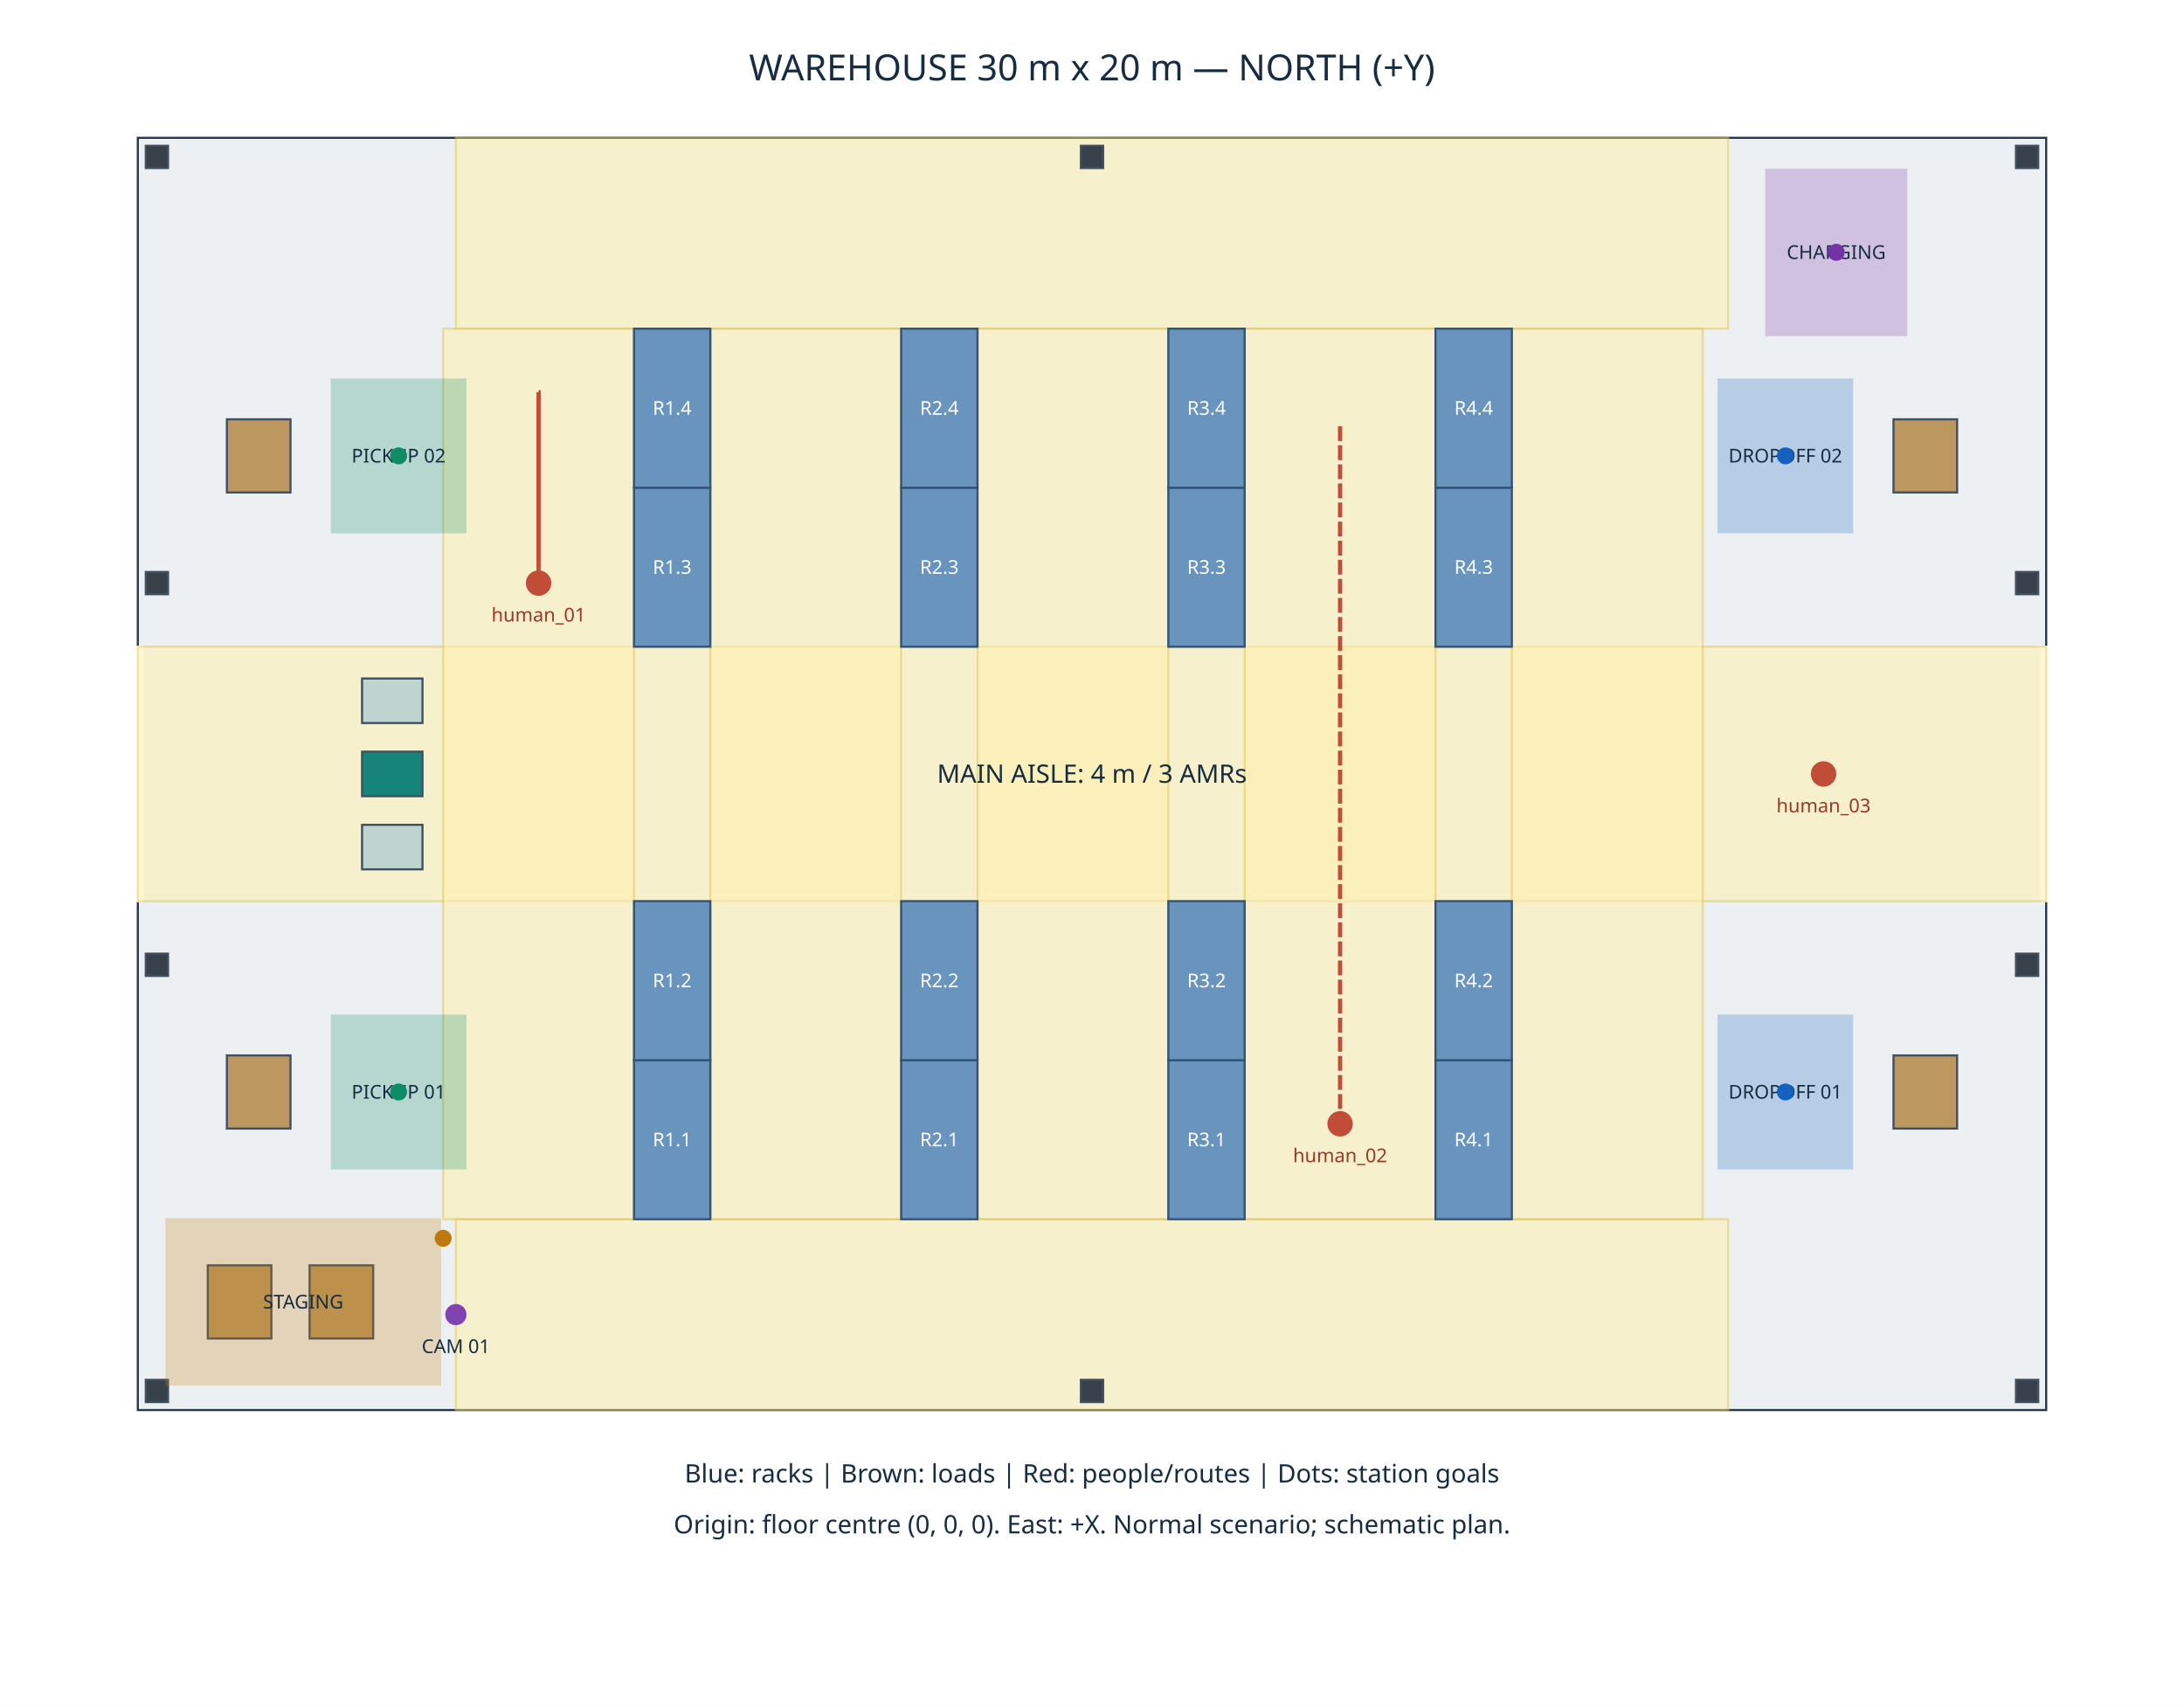
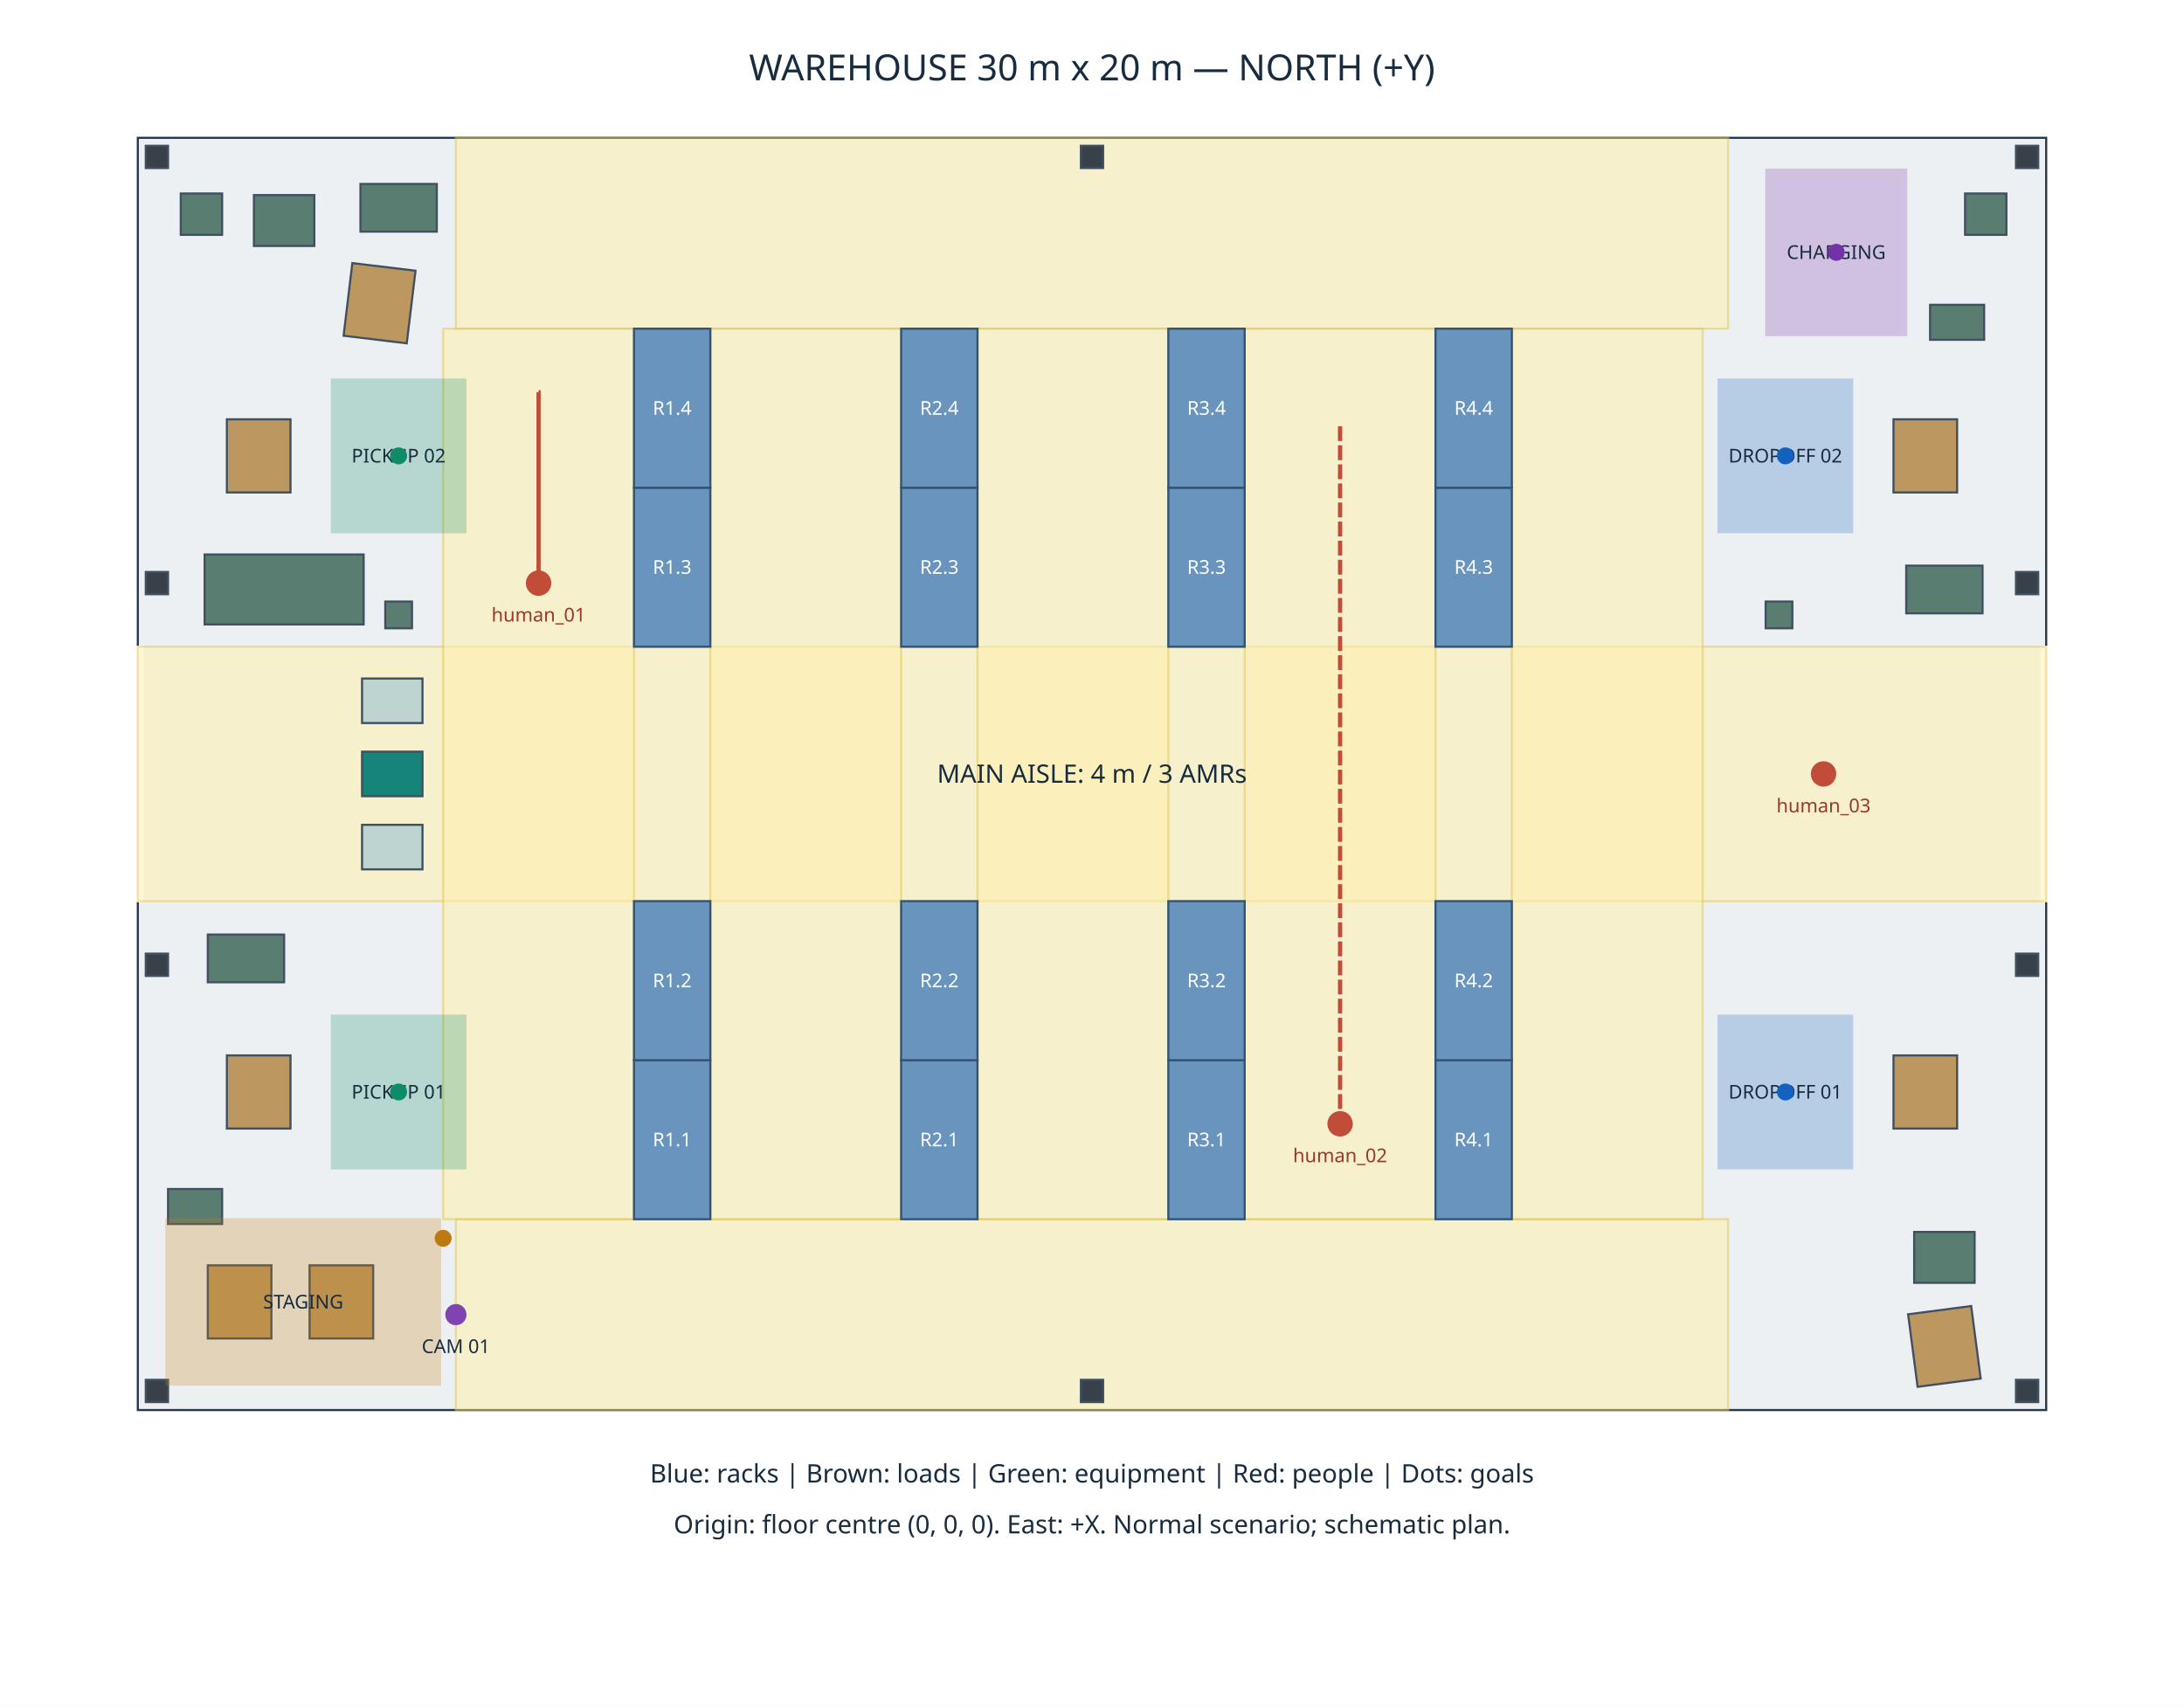
<svg xmlns="http://www.w3.org/2000/svg" viewBox="0 0 1030.0 805.0">
  <rect width="100%" height="100%" fill="white" />
  <rect x="65.0" y="65.0" width="900.0" height="600.0" fill="#edf0f2" stroke="#26394b" opacity="1" transform="rotate(0.0 515.0 365.0)" />
  <rect x="62.75" y="305.0" width="4.5" height="120.0" fill="white" stroke="white" opacity="1" transform="rotate(0.0 65.0 365.0)" />
  <rect x="962.75" y="305.0" width="4.5" height="120.0" fill="white" stroke="white" opacity="1" transform="rotate(0.0 965.0 365.0)" />
  <rect x="65.0" y="305.0" width="900" height="120" fill="#fff0ad" stroke="#e1c957" opacity="0.55" transform="rotate(0.0 515.0 365.0)" />
  <rect x="215.0" y="65.0" width="600" height="90" fill="#fff0ad" stroke="#e1c957" opacity="0.55" transform="rotate(0.0 515.0 110.0)" />
  <rect x="215.0" y="575.0" width="600" height="90" fill="#fff0ad" stroke="#e1c957" opacity="0.55" transform="rotate(0.0 515.0 620.0)" />
  <rect x="335.0" y="155.0" width="90" height="420" fill="#fff0ad" stroke="#e1c957" opacity="0.55" transform="rotate(0.0 380.0 365.0)" />
  <rect x="461.0" y="155.0" width="90" height="420" fill="#fff0ad" stroke="#e1c957" opacity="0.55" transform="rotate(0.0 506.0 365.0)" />
  <rect x="587.0" y="155.0" width="90" height="420" fill="#fff0ad" stroke="#e1c957" opacity="0.55" transform="rotate(0.0 632.0 365.0)" />
  <rect x="209" y="155.0" width="90" height="420" fill="#fff0ad" stroke="#e1c957" opacity="0.55" transform="rotate(0.0 254 365.0)" />
  <rect x="713.0" y="155.0" width="90" height="420" fill="#fff0ad" stroke="#e1c957" opacity="0.55" transform="rotate(0.0 758.0 365.0)" />
  <rect x="299.0" y="500.0" width="36.0" height="75.0" fill="#6894bd" stroke="#325477" opacity="1" transform="rotate(0.0 317.0 537.5)" />
  <text x="317.0" y="537.5" font-family="sans-serif" font-size="9" fill="white" text-anchor="middle" dominant-baseline="middle">R1.1</text>
  <rect x="299.0" y="425.0" width="36.0" height="75.0" fill="#6894bd" stroke="#325477" opacity="1" transform="rotate(0.0 317.0 462.5)" />
  <text x="317.0" y="462.5" font-family="sans-serif" font-size="9" fill="white" text-anchor="middle" dominant-baseline="middle">R1.2</text>
  <rect x="299.0" y="230.0" width="36.0" height="75.0" fill="#6894bd" stroke="#325477" opacity="1" transform="rotate(0.0 317.0 267.5)" />
  <text x="317.0" y="267.5" font-family="sans-serif" font-size="9" fill="white" text-anchor="middle" dominant-baseline="middle">R1.3</text>
  <rect x="299.0" y="155.0" width="36.0" height="75.0" fill="#6894bd" stroke="#325477" opacity="1" transform="rotate(0.0 317.0 192.5)" />
  <text x="317.0" y="192.5" font-family="sans-serif" font-size="9" fill="white" text-anchor="middle" dominant-baseline="middle">R1.4</text>
  <rect x="425.0" y="500.0" width="36.0" height="75.0" fill="#6894bd" stroke="#325477" opacity="1" transform="rotate(0.0 443.0 537.5)" />
  <text x="443.0" y="537.5" font-family="sans-serif" font-size="9" fill="white" text-anchor="middle" dominant-baseline="middle">R2.1</text>
  <rect x="425.0" y="425.0" width="36.0" height="75.0" fill="#6894bd" stroke="#325477" opacity="1" transform="rotate(0.0 443.0 462.5)" />
  <text x="443.0" y="462.5" font-family="sans-serif" font-size="9" fill="white" text-anchor="middle" dominant-baseline="middle">R2.2</text>
  <rect x="425.0" y="230.0" width="36.0" height="75.0" fill="#6894bd" stroke="#325477" opacity="1" transform="rotate(0.0 443.0 267.5)" />
  <text x="443.0" y="267.5" font-family="sans-serif" font-size="9" fill="white" text-anchor="middle" dominant-baseline="middle">R2.3</text>
  <rect x="425.0" y="155.0" width="36.0" height="75.0" fill="#6894bd" stroke="#325477" opacity="1" transform="rotate(0.0 443.0 192.5)" />
  <text x="443.0" y="192.5" font-family="sans-serif" font-size="9" fill="white" text-anchor="middle" dominant-baseline="middle">R2.4</text>
  <rect x="551.0" y="500.0" width="36.0" height="75.0" fill="#6894bd" stroke="#325477" opacity="1" transform="rotate(0.0 569.0 537.5)" />
  <text x="569.0" y="537.5" font-family="sans-serif" font-size="9" fill="white" text-anchor="middle" dominant-baseline="middle">R3.1</text>
  <rect x="551.0" y="425.0" width="36.0" height="75.0" fill="#6894bd" stroke="#325477" opacity="1" transform="rotate(0.0 569.0 462.5)" />
  <text x="569.0" y="462.5" font-family="sans-serif" font-size="9" fill="white" text-anchor="middle" dominant-baseline="middle">R3.2</text>
  <rect x="551.0" y="230.0" width="36.0" height="75.0" fill="#6894bd" stroke="#325477" opacity="1" transform="rotate(0.0 569.0 267.5)" />
  <text x="569.0" y="267.5" font-family="sans-serif" font-size="9" fill="white" text-anchor="middle" dominant-baseline="middle">R3.3</text>
  <rect x="551.0" y="155.0" width="36.0" height="75.0" fill="#6894bd" stroke="#325477" opacity="1" transform="rotate(0.0 569.0 192.5)" />
  <text x="569.0" y="192.5" font-family="sans-serif" font-size="9" fill="white" text-anchor="middle" dominant-baseline="middle">R3.4</text>
  <rect x="677.0" y="500.0" width="36.0" height="75.0" fill="#6894bd" stroke="#325477" opacity="1" transform="rotate(0.0 695.0 537.5)" />
  <text x="695.0" y="537.5" font-family="sans-serif" font-size="9" fill="white" text-anchor="middle" dominant-baseline="middle">R4.1</text>
  <rect x="677.0" y="425.0" width="36.0" height="75.0" fill="#6894bd" stroke="#325477" opacity="1" transform="rotate(0.0 695.0 462.5)" />
  <text x="695.0" y="462.5" font-family="sans-serif" font-size="9" fill="white" text-anchor="middle" dominant-baseline="middle">R4.2</text>
  <rect x="677.0" y="230.0" width="36.0" height="75.0" fill="#6894bd" stroke="#325477" opacity="1" transform="rotate(0.0 695.0 267.5)" />
  <text x="695.0" y="267.5" font-family="sans-serif" font-size="9" fill="white" text-anchor="middle" dominant-baseline="middle">R4.3</text>
  <rect x="677.0" y="155.0" width="36.0" height="75.0" fill="#6894bd" stroke="#325477" opacity="1" transform="rotate(0.0 695.0 192.5)" />
  <text x="695.0" y="192.5" font-family="sans-serif" font-size="9" fill="white" text-anchor="middle" dominant-baseline="middle">R4.4</text>
  <rect x="107" y="497.75" width="30.0" height="34.5" fill="#bc9760" stroke="#405060" opacity="1" transform="rotate(0.0 122 515.0)" />
  <rect x="107" y="197.75" width="30.0" height="34.5" fill="#bc9760" stroke="#405060" opacity="1" transform="rotate(0.0 122 215.0)" />
  <rect x="893.0" y="497.75" width="30.0" height="34.5" fill="#bc9760" stroke="#405060" opacity="1" transform="rotate(0.0 908.0 515.0)" />
  <rect x="893.0" y="197.75" width="30.0" height="34.5" fill="#bc9760" stroke="#405060" opacity="1" transform="rotate(0.0 908.0 215.0)" />
  <rect x="98" y="596.75" width="30.0" height="34.5" fill="#bc9760" stroke="#405060" opacity="1" transform="rotate(0.0 113 614.0)" />
  <rect x="146" y="596.75" width="30.0" height="34.5" fill="#bc9760" stroke="#405060" opacity="1" transform="rotate(0.0 161 614.0)" />
+   <rect x="902.0" y="617.75" width="30.0" height="34.5" fill="#bc9760" stroke="#405060" opacity="1" transform="rotate(-7.448451 917.0 635.0)" />
+   <rect x="164" y="125.75" width="30.0" height="34.5" fill="#bc9760" stroke="#405060" opacity="1" transform="rotate(6.875494 179 143.0)" />
+   <rect x="96.5" y="261.5" width="75.0" height="33.0" fill="#597d70" stroke="#405060" opacity="1" transform="rotate(0.0 134 278.0)" />
+   <rect x="98" y="440.75" width="36.0" height="22.5" fill="#597d70" stroke="#405060" opacity="1" transform="rotate(0.0 116 452.0)" />
+   <rect x="902.75" y="581.0" width="28.5" height="24.0" fill="#597d70" stroke="#405060" opacity="1" transform="rotate(0.0 917.0 593.0)" />
+   <rect x="899.0" y="266.75" width="36.0" height="22.5" fill="#597d70" stroke="#405060" opacity="1" transform="rotate(-180 917.0 278.0)" />
+   <rect x="910.25" y="143.75" width="25.5" height="16.5" fill="#597d70" stroke="#405060" opacity="1" transform="rotate(0.0 923.0 152.0)" />
+   <rect x="926.75" y="91.25" width="19.5" height="19.5" fill="#597d70" stroke="#405060" opacity="1" transform="rotate(0.0 936.5 101)" />
+   <rect x="85.25" y="91.25" width="19.5" height="19.5" fill="#597d70" stroke="#405060" opacity="1" transform="rotate(0.0 95.0 101)" />
+   <rect x="119.75" y="92" width="28.5" height="24.0" fill="#597d70" stroke="#405060" opacity="1" transform="rotate(0.0 134 104)" />
+   <rect x="170.0" y="86.75" width="36.0" height="22.5" fill="#597d70" stroke="#405060" opacity="1" transform="rotate(0.0 188.0 98)" />
+   <rect x="79.25" y="560.75" width="25.5" height="16.5" fill="#597d70" stroke="#405060" opacity="1" transform="rotate(0.0 92 569.0)" />
+   <rect x="181.7" y="283.7" width="12.6" height="12.6" fill="#597d70" stroke="#405060" opacity="1" transform="rotate(0.0 188.0 290.0)" />
+   <rect x="832.7" y="283.7" width="12.6" height="12.6" fill="#597d70" stroke="#405060" opacity="1" transform="rotate(0.0 839.0 290.0)" />
  <rect x="68.75" y="650.75" width="10.5" height="10.5" fill="#38414a" stroke="#405060" opacity="1" transform="rotate(0.0 74 656.0)" />
  <rect x="68.75" y="449.75" width="10.5" height="10.5" fill="#38414a" stroke="#405060" opacity="1" transform="rotate(0.0 74 455.0)" />
  <rect x="68.75" y="269.75" width="10.5" height="10.5" fill="#38414a" stroke="#405060" opacity="1" transform="rotate(0.0 74 275.0)" />
  <rect x="68.75" y="68.75" width="10.5" height="10.5" fill="#38414a" stroke="#405060" opacity="1" transform="rotate(0.0 74 74)" />
  <rect x="509.75" y="650.75" width="10.5" height="10.5" fill="#38414a" stroke="#405060" opacity="1" transform="rotate(0.0 515.0 656.0)" />
  <rect x="509.75" y="68.75" width="10.5" height="10.5" fill="#38414a" stroke="#405060" opacity="1" transform="rotate(0.0 515.0 74)" />
  <rect x="950.75" y="650.75" width="10.5" height="10.5" fill="#38414a" stroke="#405060" opacity="1" transform="rotate(0.0 956.0 656.0)" />
  <rect x="950.75" y="449.75" width="10.5" height="10.5" fill="#38414a" stroke="#405060" opacity="1" transform="rotate(0.0 956.0 455.0)" />
  <rect x="950.75" y="269.75" width="10.5" height="10.5" fill="#38414a" stroke="#405060" opacity="1" transform="rotate(0.0 956.0 275.0)" />
  <rect x="950.75" y="68.75" width="10.5" height="10.5" fill="#38414a" stroke="#405060" opacity="1" transform="rotate(0.0 956.0 74)" />
  <rect x="156.5" y="479.0" width="63.0" height="72.0" fill="#0d8c66" stroke="#0d8c66" opacity="0.25" transform="rotate(-180.0 188.0 515.0)" />
  <text x="188.0" y="515.0" font-family="sans-serif" font-size="9" fill="#182c40" text-anchor="middle" dominant-baseline="middle">PICKUP 01</text>
  <circle cx="188.0" cy="515.0" r="4" fill="#0d8c66" />
  <rect x="156.5" y="179.0" width="63.0" height="72.0" fill="#0d8c66" stroke="#0d8c66" opacity="0.25" transform="rotate(-180.0 188.0 215.0)" />
  <text x="188.0" y="215.0" font-family="sans-serif" font-size="9" fill="#182c40" text-anchor="middle" dominant-baseline="middle">PICKUP 02</text>
  <circle cx="188.0" cy="215.0" r="4" fill="#0d8c66" />
  <rect x="810.5" y="479.0" width="63.0" height="72.0" fill="#1461bf" stroke="#1461bf" opacity="0.25" transform="rotate(0.0 842.0 515.0)" />
  <text x="842.0" y="515.0" font-family="sans-serif" font-size="9" fill="#182c40" text-anchor="middle" dominant-baseline="middle">DROPOFF 01</text>
  <circle cx="842.0" cy="515.0" r="4" fill="#1461bf" />
  <rect x="810.5" y="179.0" width="63.0" height="72.0" fill="#1461bf" stroke="#1461bf" opacity="0.25" transform="rotate(0.0 842.0 215.0)" />
  <text x="842.0" y="215.0" font-family="sans-serif" font-size="9" fill="#182c40" text-anchor="middle" dominant-baseline="middle">DROPOFF 02</text>
  <circle cx="842.0" cy="215.0" r="4" fill="#1461bf" />
  <rect x="827.0" y="86" width="78.0" height="66.0" fill="#7333a6" stroke="#7333a6" opacity="0.25" transform="rotate(-90.0 866.0 119)" />
  <text x="866.0" y="119" font-family="sans-serif" font-size="9" fill="#182c40" text-anchor="middle" dominant-baseline="middle">CHARGING</text>
  <circle cx="866.0" cy="119" r="4" fill="#7333a6" />
  <rect x="78.5" y="575.0" width="129.0" height="78.0" fill="#bf7a0f" stroke="#bf7a0f" opacity="0.25" transform="rotate(0.0 143.0 614.0)" />
  <text x="143.0" y="614.0" font-family="sans-serif" font-size="9" fill="#182c40" text-anchor="middle" dominant-baseline="middle">STAGING</text>
  <circle cx="209" cy="584.0" r="4" fill="#bf7a0f" />
  <polyline points="254,275.0 254,185.0 254,275.0" fill="none" stroke="#c14d39" stroke-width="2" stroke-dasharray="5 4" />
  <circle cx="254" cy="275.0" r="6" fill="#c14d39" />
  <text x="254" y="290.0" font-family="sans-serif" font-size="9" fill="#9b3826" text-anchor="middle" dominant-baseline="middle">human_01</text>
  <polyline points="632.0,530.0 632.0,200.0 632.0,530.0" fill="none" stroke="#c14d39" stroke-width="2" stroke-dasharray="5 4" />
  <circle cx="632.0" cy="530.0" r="6" fill="#c14d39" />
  <text x="632.0" y="545.0" font-family="sans-serif" font-size="9" fill="#9b3826" text-anchor="middle" dominant-baseline="middle">human_02</text>
  <polyline points="860.0,365.0" fill="none" stroke="#c14d39" stroke-width="2" stroke-dasharray="5 4" />
  <circle cx="860.0" cy="365.0" r="6" fill="#c14d39" />
  <text x="860.0" y="380.0" font-family="sans-serif" font-size="9" fill="#9b3826" text-anchor="middle" dominant-baseline="middle">human_03</text>
  <rect x="170.75" y="354.5" width="28.5" height="21.0" fill="#168478" stroke="#405060" opacity="1" transform="rotate(0.0 185.0 365.0)" />
  <rect x="170.75" y="320.0" width="28.5" height="21.0" fill="#bdd4d1" stroke="#405060" opacity="1" transform="rotate(0.0 185.0 330.5)" />
  <rect x="170.75" y="389.0" width="28.5" height="21.0" fill="#bdd4d1" stroke="#405060" opacity="1" transform="rotate(0.0 185.0 399.5)" />
  <circle cx="215.0" cy="620.0" r="5" fill="#8044b0" />
  <text x="215.0" y="635.0" font-family="sans-serif" font-size="9" fill="#182c40" text-anchor="middle" dominant-baseline="middle">CAM 01</text>
  <text x="515.0" y="365.0" font-family="sans-serif" font-size="12" fill="#182c40" text-anchor="middle" dominant-baseline="middle">MAIN AISLE: 4 m / 3 AMRs</text>
  <text x="515.0" y="32" font-family="sans-serif" font-size="17" fill="#182c40" text-anchor="middle" dominant-baseline="middle">WAREHOUSE 30 m x 20 m — NORTH (+Y)</text>
-   <text x="515.0" y="695.0" font-family="sans-serif" font-size="12" fill="#182c40" text-anchor="middle" dominant-baseline="middle">Blue: racks | Brown: loads | Red: people/routes | Dots: station goals</text>
+   <text x="515.0" y="695.0" font-family="sans-serif" font-size="12" fill="#182c40" text-anchor="middle" dominant-baseline="middle">Blue: racks | Brown: loads | Green: equipment | Red: people | Dots: goals</text>
  <text x="515.0" y="719.0" font-family="sans-serif" font-size="12" fill="#182c40" text-anchor="middle" dominant-baseline="middle">Origin: floor centre (0, 0, 0). East: +X. Normal scenario; schematic plan.</text>
</svg>
